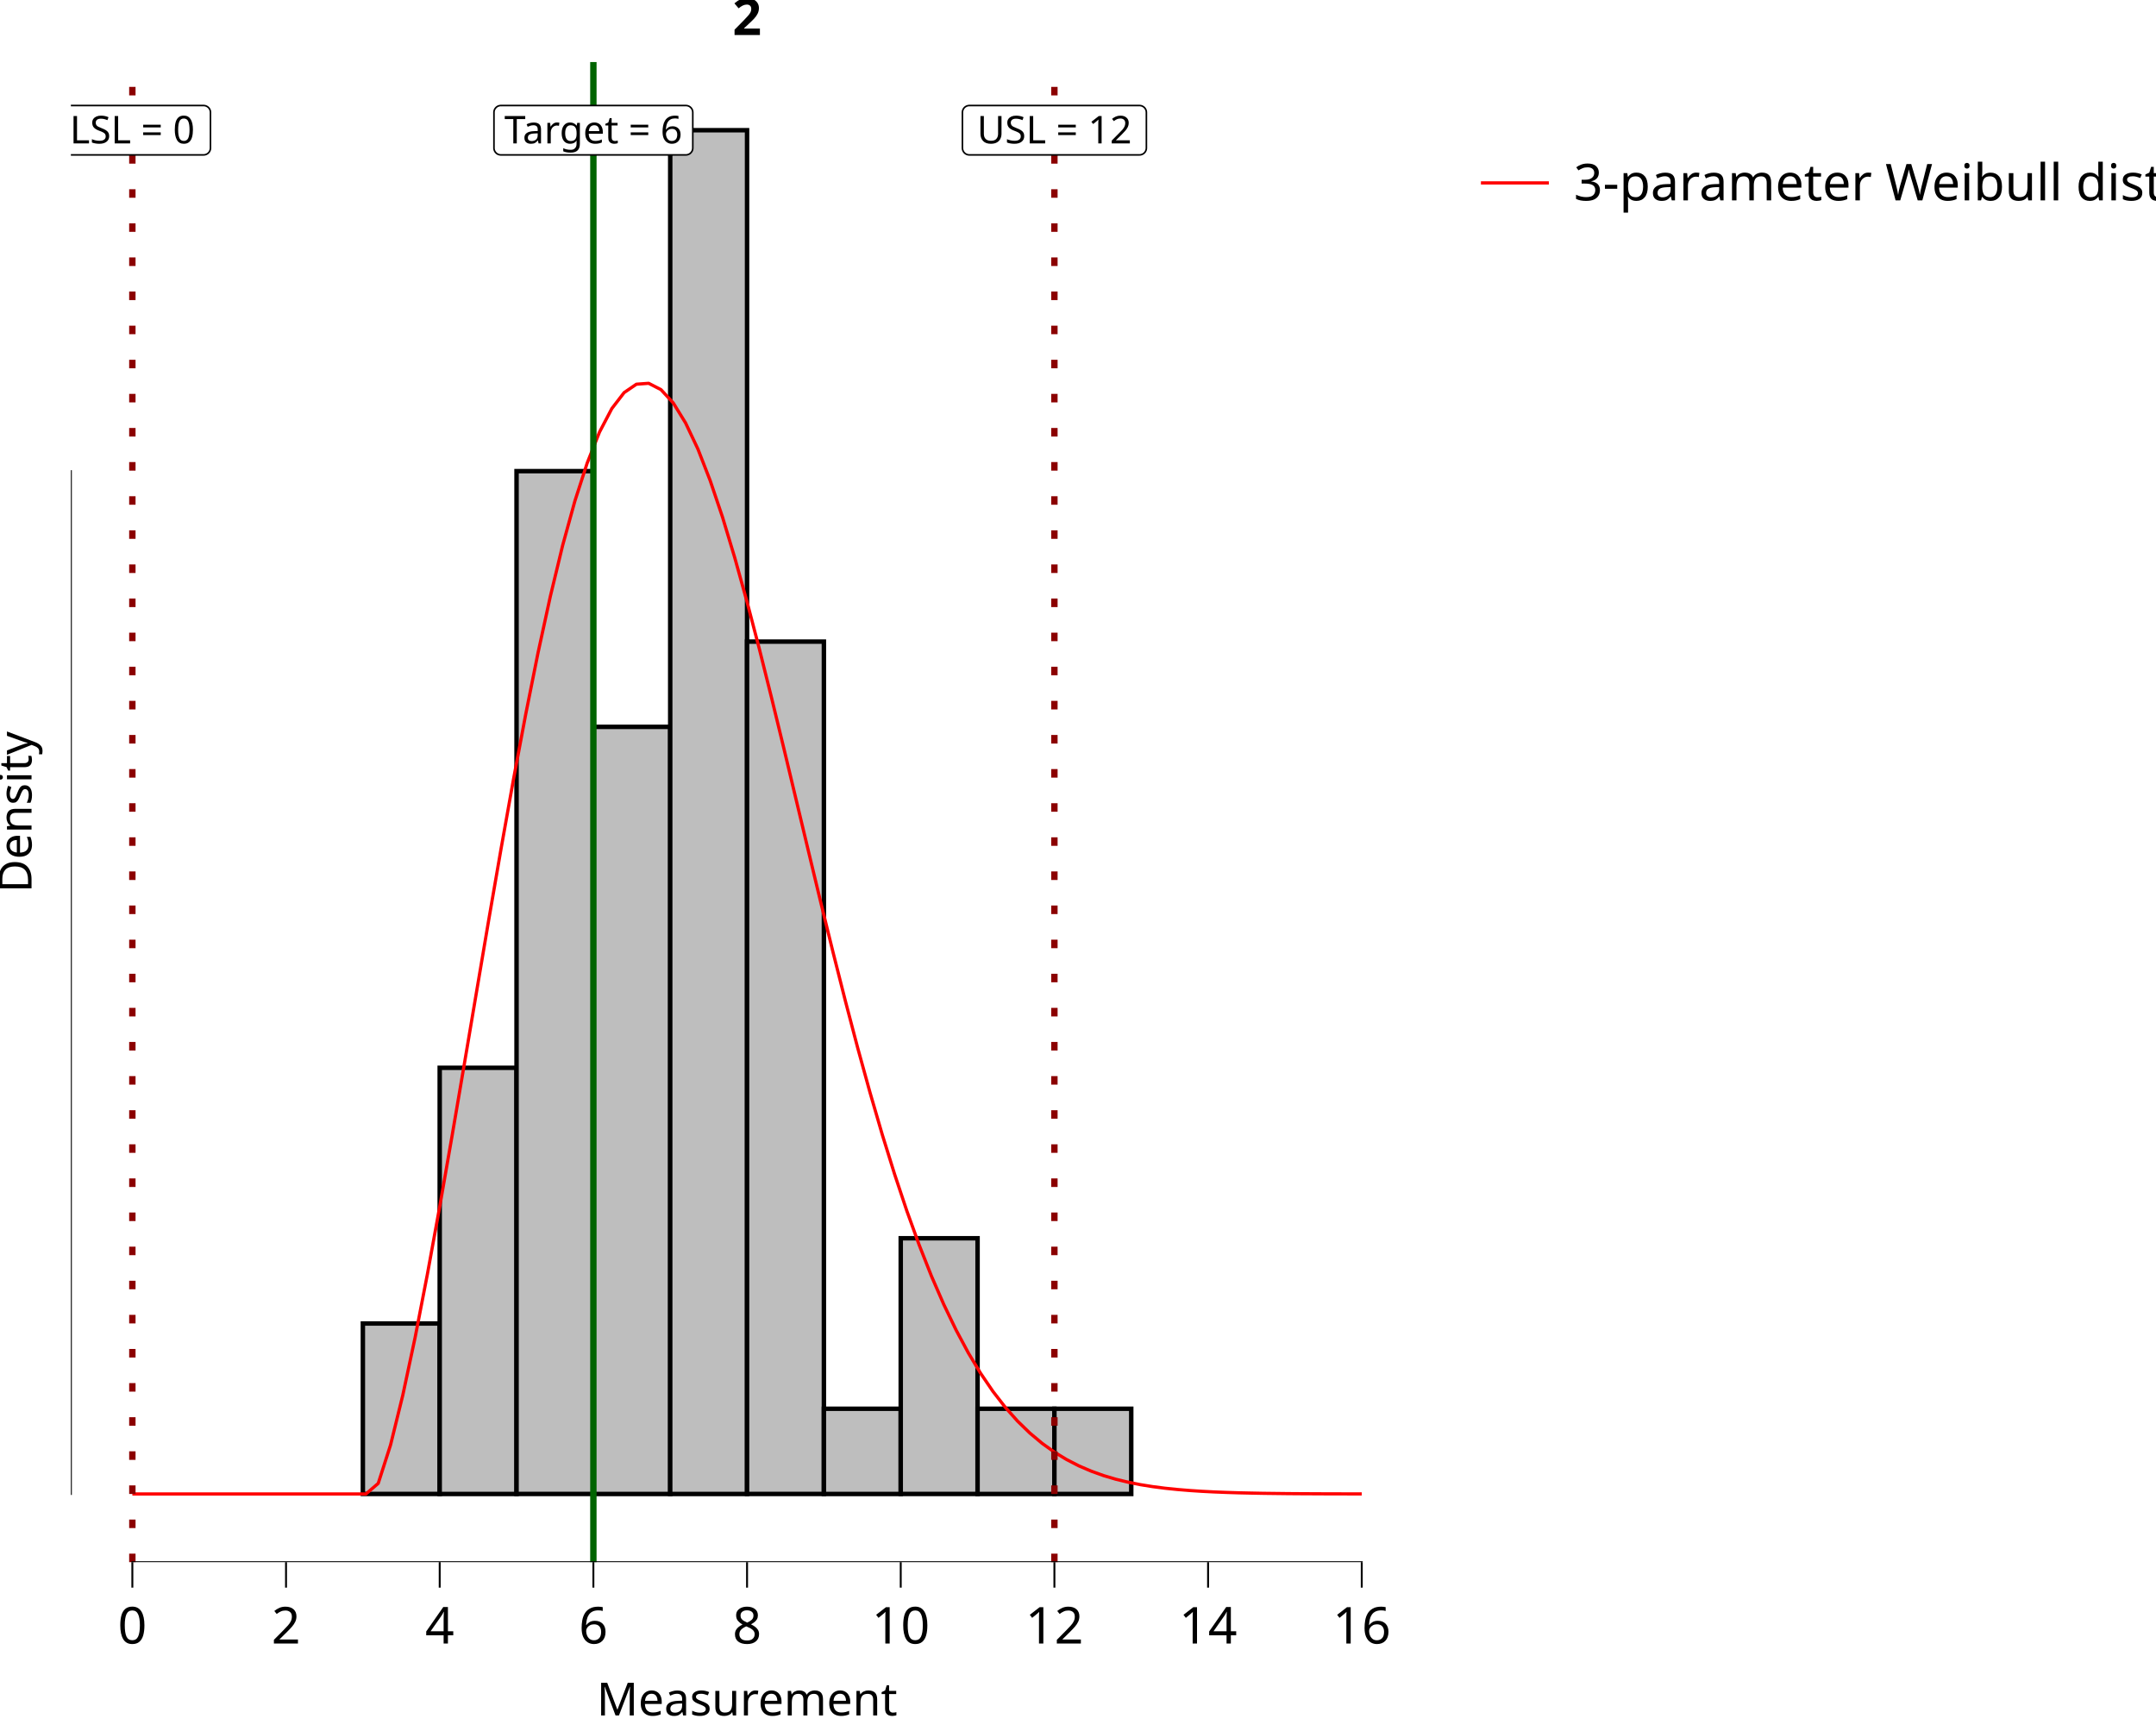
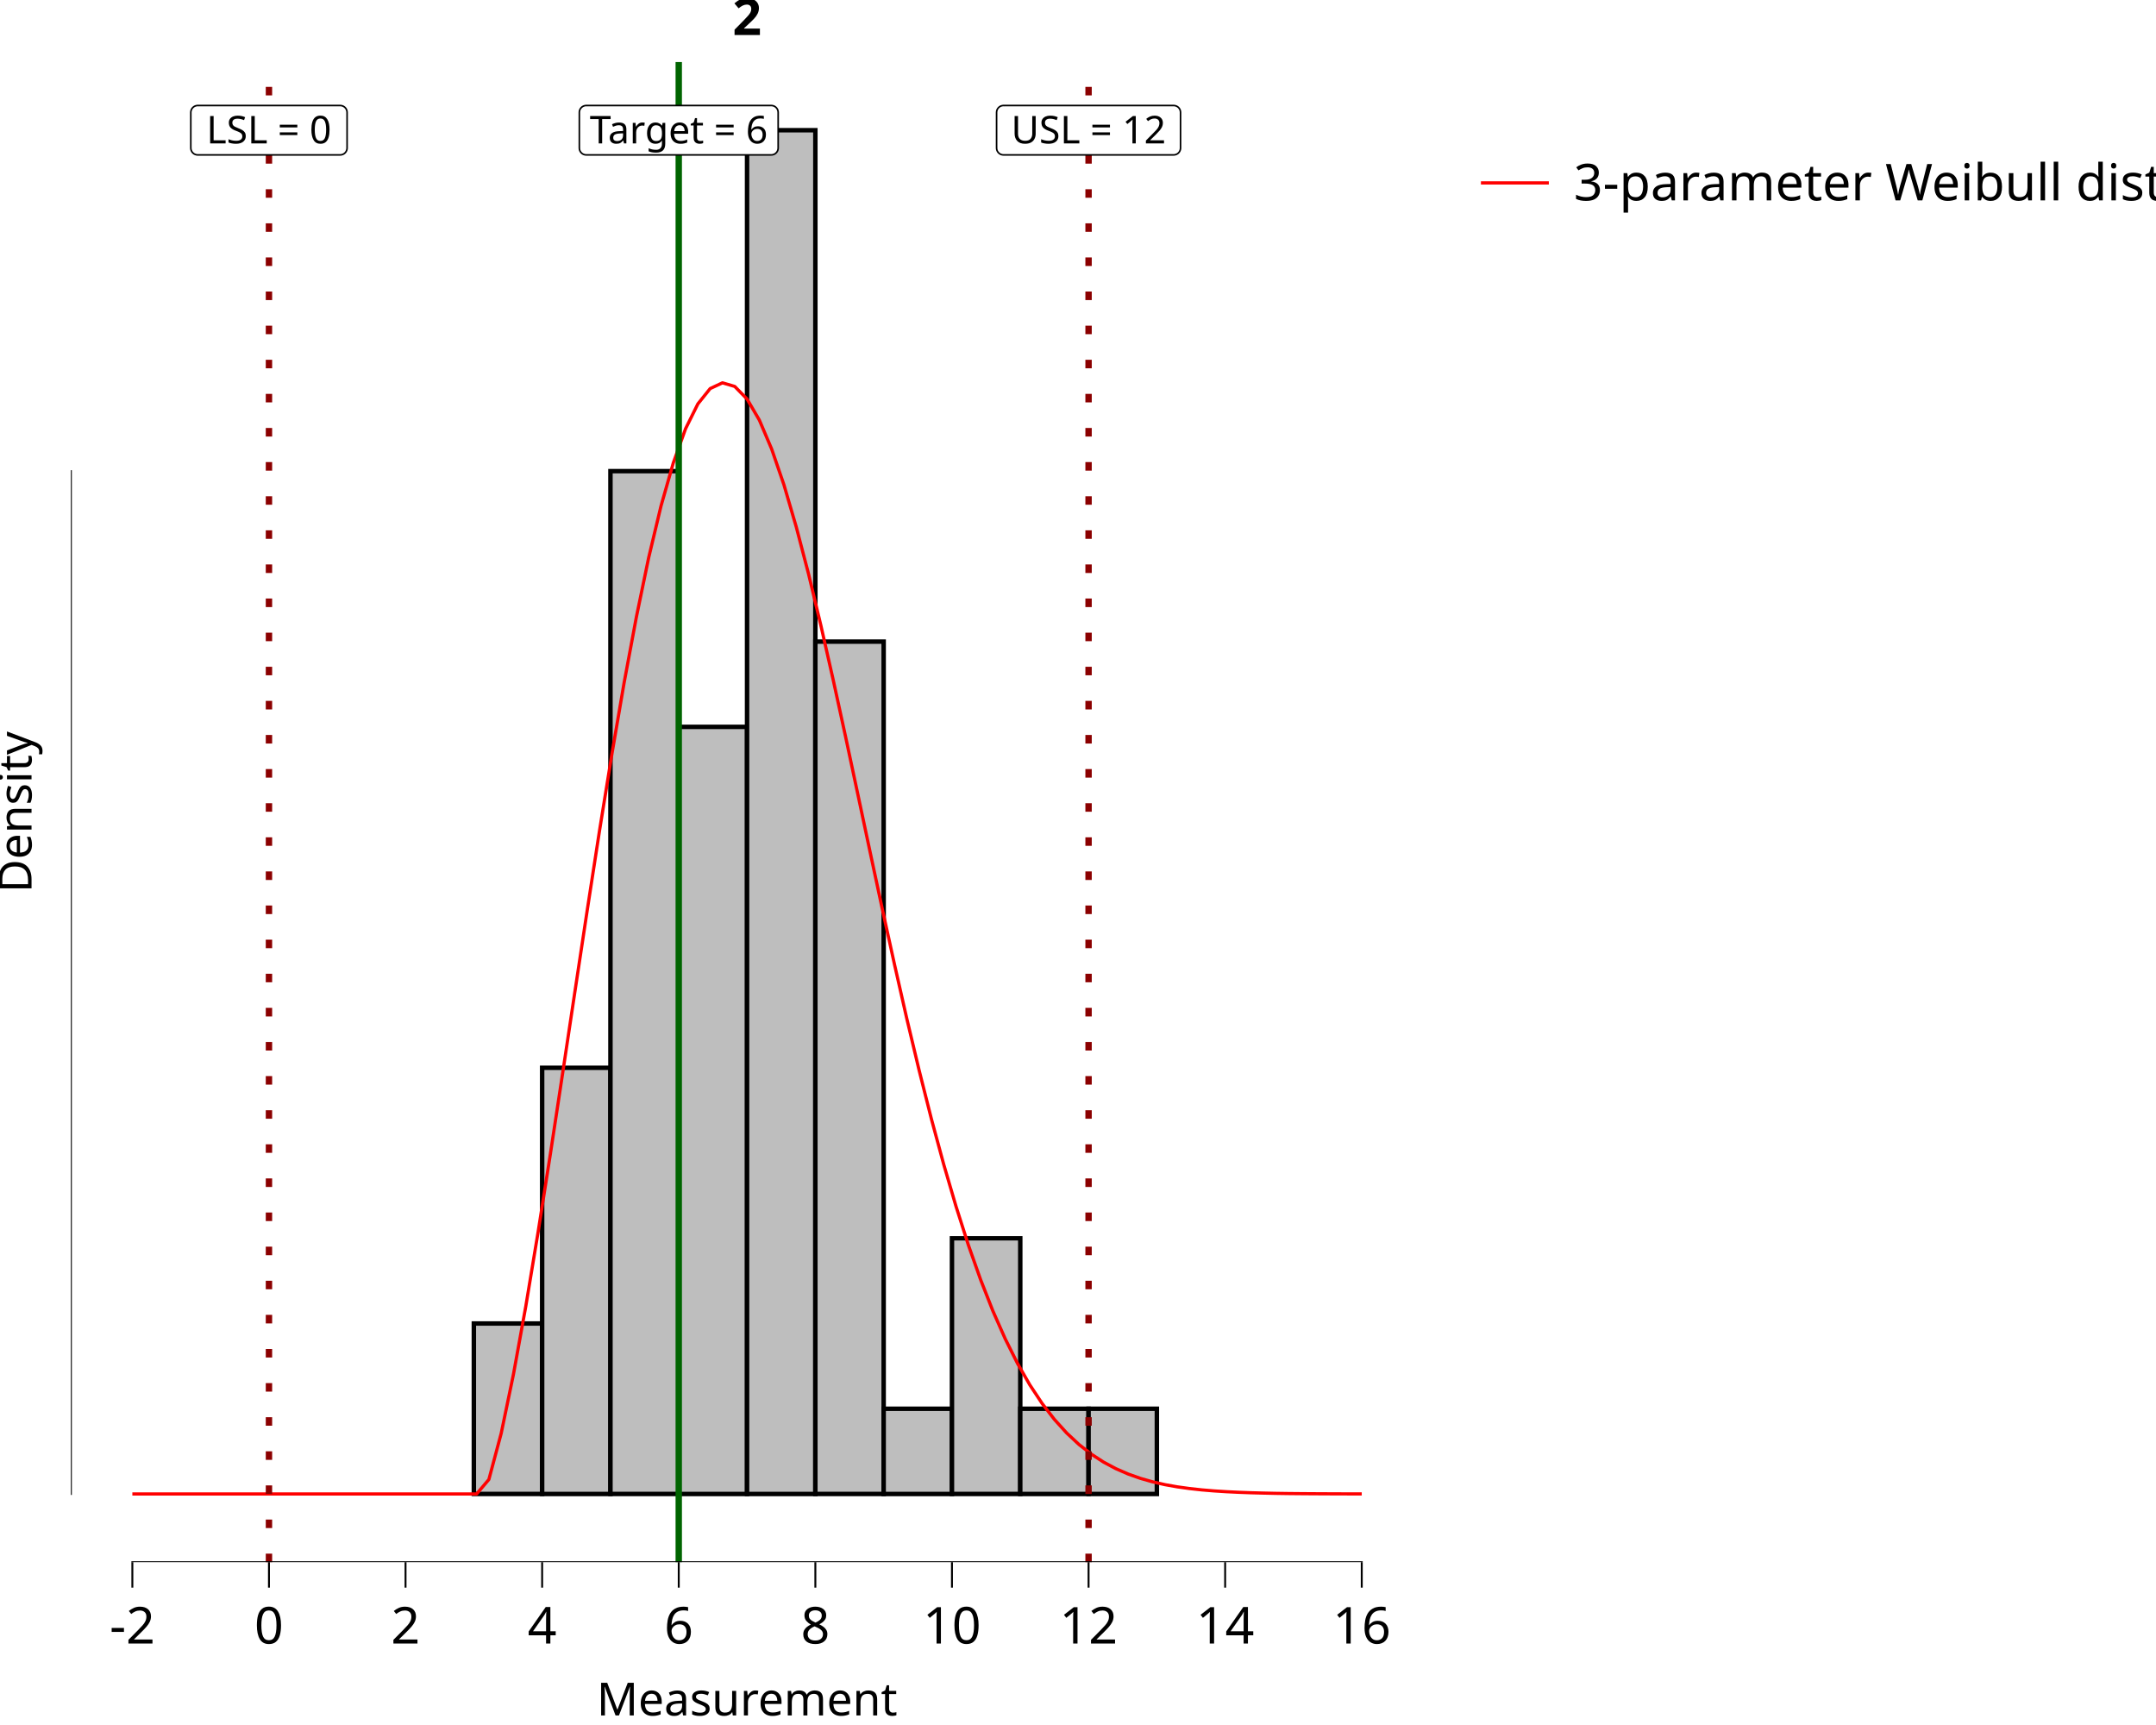
<svg xmlns="http://www.w3.org/2000/svg" class="svglite" data-engine-version="2.0" width="720.00pt" height="576.00pt" viewBox="0 0 720.00 576.00">
  <defs>
    <style type="text/css">
    .svglite line, .svglite polyline, .svglite polygon, .svglite path, .svglite rect, .svglite circle {
      fill: none;
      stroke: #000000;
      stroke-linecap: round;
      stroke-linejoin: round;
      stroke-miterlimit: 10.00;
    }
  </style>
  </defs>
  <rect width="100%" height="100%" style="stroke: none; fill: #FFFFFF;" />
  <defs>
    <clipPath id="cpMC4wMHw3MjAuMDB8MC4wMHw1NzYuMDA=">
      <rect x="0.00" y="0.00" width="720.00" height="576.00" />
    </clipPath>
  </defs>
  <g clip-path="url(#cpMC4wMHw3MjAuMDB8MC4wMHw1NzYuMDA=)">
    <rect x="0.00" y="0.00" width="720.00" height="576.00" style="stroke-width: 10.67; stroke: none;" />
  </g>
  <defs>
    <clipPath id="cpMjMuNjd8NDc1LjI5fDIwLjcxfDUyMS42Mw==">
      <rect x="23.67" y="20.71" width="451.62" height="500.92" />
    </clipPath>
  </defs>
  <g clip-path="url(#cpMjMuNjd8NDc1LjI5fDIwLjcxfDUyMS42Mw==)">
    <rect x="23.67" y="20.71" width="451.62" height="500.92" style="stroke-width: 10.67; stroke: none;" />
-     <rect x="44.20" y="498.86" width="25.66" height="0.00" style="stroke-width: 1.49; stroke-linecap: butt; stroke-linejoin: miter; fill: #BEBEBE;" />
-     <rect x="69.86" y="498.86" width="25.66" height="0.00" style="stroke-width: 1.49; stroke-linecap: butt; stroke-linejoin: miter; fill: #BEBEBE;" />
-     <rect x="95.52" y="498.86" width="25.66" height="0.00" style="stroke-width: 1.49; stroke-linecap: butt; stroke-linejoin: miter; fill: #BEBEBE;" />
-     <rect x="121.18" y="441.93" width="25.66" height="56.92" style="stroke-width: 1.49; stroke-linecap: butt; stroke-linejoin: miter; fill: #BEBEBE;" />
-     <rect x="146.84" y="356.55" width="25.66" height="142.31" style="stroke-width: 1.49; stroke-linecap: butt; stroke-linejoin: miter; fill: #BEBEBE;" />
-     <rect x="172.50" y="157.32" width="25.66" height="341.53" style="stroke-width: 1.49; stroke-linecap: butt; stroke-linejoin: miter; fill: #BEBEBE;" />
-     <rect x="198.16" y="242.71" width="25.66" height="256.15" style="stroke-width: 1.49; stroke-linecap: butt; stroke-linejoin: miter; fill: #BEBEBE;" />
-     <rect x="223.82" y="43.48" width="25.66" height="455.38" style="stroke-width: 1.49; stroke-linecap: butt; stroke-linejoin: miter; fill: #BEBEBE;" />
-     <rect x="249.48" y="214.24" width="25.66" height="284.61" style="stroke-width: 1.49; stroke-linecap: butt; stroke-linejoin: miter; fill: #BEBEBE;" />
-     <rect x="275.14" y="470.40" width="25.66" height="28.46" style="stroke-width: 1.49; stroke-linecap: butt; stroke-linejoin: miter; fill: #BEBEBE;" />
-     <rect x="300.80" y="413.47" width="25.66" height="85.38" style="stroke-width: 1.49; stroke-linecap: butt; stroke-linejoin: miter; fill: #BEBEBE;" />
-     <rect x="326.46" y="470.40" width="25.66" height="28.46" style="stroke-width: 1.49; stroke-linecap: butt; stroke-linejoin: miter; fill: #BEBEBE;" />
-     <rect x="352.12" y="470.40" width="25.66" height="28.46" style="stroke-width: 1.49; stroke-linecap: butt; stroke-linejoin: miter; fill: #BEBEBE;" />
-     <rect x="377.78" y="498.86" width="25.66" height="0.00" style="stroke-width: 1.49; stroke-linecap: butt; stroke-linejoin: miter; fill: #BEBEBE;" />
-     <rect x="403.44" y="498.86" width="25.66" height="0.00" style="stroke-width: 1.49; stroke-linecap: butt; stroke-linejoin: miter; fill: #BEBEBE;" />
-     <rect x="429.10" y="498.86" width="25.66" height="0.00" style="stroke-width: 1.49; stroke-linecap: butt; stroke-linejoin: miter; fill: #BEBEBE;" />
-     <polyline points="44.20,498.86 48.30,498.86 52.41,498.86 56.51,498.86 60.62,498.86 64.72,498.86 68.83,498.86 72.94,498.86 77.04,498.86 81.15,498.86 85.25,498.86 89.36,498.86 93.46,498.86 97.57,498.86 101.68,498.86 105.78,498.86 109.89,498.86 113.99,498.86 118.10,498.86 122.20,498.86 126.31,495.32 130.42,482.51 134.52,465.85 138.63,446.60 142.73,425.47 146.84,402.94 150.94,379.45 155.05,355.37 159.16,331.07 163.26,306.90 167.37,283.19 171.47,260.27 175.58,238.43 179.68,217.96 183.79,199.12 187.89,182.15 192.00,167.24 196.11,154.57 200.21,144.27 204.32,136.43 208.42,131.10 212.53,128.29 216.63,127.99 220.74,130.11 224.85,134.57 228.95,141.23 233.06,149.92 237.16,160.46 241.27,172.63 245.37,186.22 249.48,200.99 253.59,216.70 257.69,233.12 261.80,250.02 265.90,267.16 270.01,284.35 274.11,301.38 278.22,318.08 282.33,334.30 286.43,349.91 290.54,364.80 294.64,378.88 298.75,392.08 302.85,404.37 306.96,415.71 311.06,426.11 315.17,435.56 319.28,444.10 323.38,451.76 327.49,458.58 331.59,464.60 335.70,469.90 339.80,474.51 343.91,478.51 348.02,481.95 352.12,484.89 356.23,487.38 360.33,489.49 364.44,491.25 368.54,492.72 372.65,493.94 376.76,494.93 380.86,495.75 384.97,496.41 389.07,496.94 393.18,497.36 397.28,497.70 401.39,497.97 405.49,498.18 409.60,498.34 413.71,498.47 417.81,498.56 421.92,498.64 426.02,498.69 430.13,498.74 434.23,498.77 438.34,498.79 442.45,498.81 446.55,498.82 450.66,498.83 454.76,498.84 " style="stroke-width: 1.07; stroke: #FF0000; stroke-linecap: butt;" />
-     <line x1="198.16" y1="521.63" x2="198.16" y2="20.71" style="stroke-width: 2.13; stroke: #006400; stroke-linecap: butt;" />
-     <line x1="44.20" y1="521.63" x2="44.20" y2="20.71" style="stroke-width: 2.13; stroke: #8B0000; stroke-dasharray: 2.85,8.54; stroke-linecap: butt;" />
-     <line x1="352.12" y1="521.63" x2="352.12" y2="20.71" style="stroke-width: 2.13; stroke: #8B0000; stroke-dasharray: 2.85,8.54; stroke-linecap: butt;" />
-     <polygon points="167.26,51.72 229.06,51.72 228.96,51.72 229.33,51.71 229.70,51.63 230.04,51.50 230.37,51.32 230.65,51.08 230.90,50.80 231.10,50.49 231.24,50.15 231.33,49.79 231.36,49.42 231.36,49.42 231.36,37.53 231.36,37.53 231.33,37.17 231.24,36.80 231.10,36.46 230.90,36.15 230.65,35.87 230.37,35.64 230.04,35.45 229.70,35.32 229.33,35.25 229.06,35.23 167.26,35.23 167.54,35.25 167.17,35.23 166.80,35.28 166.44,35.38 166.11,35.54 165.80,35.75 165.54,36.01 165.31,36.30 165.14,36.63 165.02,36.98 164.96,37.35 164.96,37.53 164.96,49.42 164.96,49.23 164.96,49.60 165.02,49.97 165.14,50.32 165.31,50.65 165.54,50.95 165.80,51.20 166.11,51.42 166.44,51.57 166.80,51.68 167.17,51.72 " style="stroke-width: 0.53; fill: #FFFFFF;" />
-     <text x="198.16" y="47.88" text-anchor="middle" style="font-size: 12.80px; font-family: sans;" textLength="58.72px" lengthAdjust="spacingAndGlyphs">Target = 6</text>
-     <polygon points="20.41,51.72 67.98,51.72 67.89,51.72 68.26,51.71 68.63,51.63 68.97,51.50 69.29,51.32 69.58,51.08 69.83,50.80 70.03,50.49 70.17,50.15 70.26,49.79 70.29,49.42 70.29,49.42 70.29,37.53 70.29,37.53 70.26,37.17 70.17,36.80 70.03,36.46 69.83,36.15 69.58,35.87 69.29,35.64 68.97,35.45 68.63,35.32 68.26,35.25 67.98,35.23 20.41,35.23 20.69,35.25 20.32,35.23 19.95,35.28 19.59,35.38 19.26,35.54 18.95,35.75 18.68,36.01 18.46,36.30 18.29,36.63 18.17,36.98 18.11,37.35 18.10,37.53 18.10,49.42 18.11,49.23 18.11,49.60 18.17,49.97 18.29,50.32 18.46,50.65 18.68,50.95 18.95,51.20 19.26,51.42 19.59,51.57 19.95,51.68 20.32,51.72 " style="stroke-width: 0.53; fill: #FFFFFF;" />
-     <text x="44.20" y="47.88" text-anchor="middle" style="font-size: 12.80px; font-family: sans;" textLength="44.50px" lengthAdjust="spacingAndGlyphs">LSL = 0</text>
-     <polygon points="323.71,51.72 380.53,51.72 380.44,51.72 380.81,51.71 381.18,51.63 381.52,51.50 381.84,51.32 382.13,51.08 382.38,50.80 382.57,50.49 382.72,50.15 382.81,49.79 382.84,49.42 382.84,49.42 382.84,37.53 382.84,37.53 382.81,37.17 382.72,36.80 382.57,36.46 382.38,36.15 382.13,35.87 381.84,35.64 381.52,35.45 381.18,35.32 380.81,35.25 380.53,35.23 323.71,35.23 323.99,35.25 323.62,35.23 323.25,35.28 322.89,35.38 322.56,35.54 322.25,35.75 321.98,36.01 321.76,36.30 321.59,36.63 321.47,36.98 321.41,37.35 321.40,37.53 321.40,49.42 321.41,49.23 321.41,49.60 321.47,49.97 321.59,50.32 321.76,50.65 321.98,50.95 322.25,51.20 322.56,51.42 322.89,51.57 323.25,51.68 323.62,51.72 " style="stroke-width: 0.53; fill: #FFFFFF;" />
-     <text x="352.12" y="47.88" text-anchor="middle" style="font-size: 12.80px; font-family: sans;" textLength="53.75px" lengthAdjust="spacingAndGlyphs">USL = 12</text>
+     <rect x="44.20" y="498.86" width="22.81" height="0.00" style="stroke-width: 1.49; stroke-linecap: butt; stroke-linejoin: miter; fill: #BEBEBE;" />
+     <rect x="67.01" y="498.86" width="22.81" height="0.00" style="stroke-width: 1.49; stroke-linecap: butt; stroke-linejoin: miter; fill: #BEBEBE;" />
+     <rect x="89.82" y="498.86" width="22.81" height="0.00" style="stroke-width: 1.49; stroke-linecap: butt; stroke-linejoin: miter; fill: #BEBEBE;" />
+     <rect x="112.62" y="498.86" width="22.81" height="0.00" style="stroke-width: 1.49; stroke-linecap: butt; stroke-linejoin: miter; fill: #BEBEBE;" />
+     <rect x="135.43" y="498.86" width="22.81" height="0.00" style="stroke-width: 1.49; stroke-linecap: butt; stroke-linejoin: miter; fill: #BEBEBE;" />
+     <rect x="158.24" y="441.93" width="22.81" height="56.92" style="stroke-width: 1.49; stroke-linecap: butt; stroke-linejoin: miter; fill: #BEBEBE;" />
+     <rect x="181.05" y="356.55" width="22.81" height="142.31" style="stroke-width: 1.49; stroke-linecap: butt; stroke-linejoin: miter; fill: #BEBEBE;" />
+     <rect x="203.86" y="157.32" width="22.81" height="341.53" style="stroke-width: 1.49; stroke-linecap: butt; stroke-linejoin: miter; fill: #BEBEBE;" />
+     <rect x="226.67" y="242.71" width="22.81" height="256.15" style="stroke-width: 1.49; stroke-linecap: butt; stroke-linejoin: miter; fill: #BEBEBE;" />
+     <rect x="249.48" y="43.48" width="22.81" height="455.38" style="stroke-width: 1.49; stroke-linecap: butt; stroke-linejoin: miter; fill: #BEBEBE;" />
+     <rect x="272.29" y="214.24" width="22.81" height="284.61" style="stroke-width: 1.49; stroke-linecap: butt; stroke-linejoin: miter; fill: #BEBEBE;" />
+     <rect x="295.10" y="470.40" width="22.81" height="28.46" style="stroke-width: 1.49; stroke-linecap: butt; stroke-linejoin: miter; fill: #BEBEBE;" />
+     <rect x="317.91" y="413.47" width="22.81" height="85.38" style="stroke-width: 1.49; stroke-linecap: butt; stroke-linejoin: miter; fill: #BEBEBE;" />
+     <rect x="340.72" y="470.40" width="22.81" height="28.46" style="stroke-width: 1.49; stroke-linecap: butt; stroke-linejoin: miter; fill: #BEBEBE;" />
+     <rect x="363.53" y="470.40" width="22.81" height="28.46" style="stroke-width: 1.49; stroke-linecap: butt; stroke-linejoin: miter; fill: #BEBEBE;" />
+     <rect x="386.34" y="498.86" width="22.81" height="0.00" style="stroke-width: 1.49; stroke-linecap: butt; stroke-linejoin: miter; fill: #BEBEBE;" />
+     <rect x="409.14" y="498.86" width="22.81" height="0.00" style="stroke-width: 1.49; stroke-linecap: butt; stroke-linejoin: miter; fill: #BEBEBE;" />
+     <rect x="431.95" y="498.86" width="22.81" height="0.00" style="stroke-width: 1.49; stroke-linecap: butt; stroke-linejoin: miter; fill: #BEBEBE;" />
+     <polyline points="44.20,498.86 48.30,498.86 52.41,498.86 56.51,498.86 60.62,498.86 64.72,498.86 68.83,498.86 72.94,498.86 77.04,498.86 81.15,498.86 85.25,498.86 89.36,498.86 93.46,498.86 97.57,498.86 101.68,498.86 105.78,498.86 109.89,498.86 113.99,498.86 118.10,498.86 122.20,498.86 126.31,498.86 130.42,498.86 134.52,498.86 138.63,498.86 142.73,498.86 146.84,498.86 150.94,498.86 155.05,498.86 159.16,498.86 163.26,494.02 167.37,478.64 171.47,458.89 175.58,436.24 179.68,411.52 183.79,385.39 187.89,358.40 192.00,331.07 196.11,303.91 200.21,277.38 204.32,251.93 208.42,228.00 212.53,205.98 216.63,186.20 220.74,168.98 224.85,154.57 228.95,143.15 233.06,134.86 237.16,129.75 241.27,127.83 245.37,129.04 249.48,133.25 253.59,140.28 257.69,149.92 261.80,161.89 265.90,175.91 270.01,191.63 274.11,208.74 278.22,226.90 282.33,245.76 286.43,265.01 290.54,284.35 294.64,303.49 298.75,322.19 302.85,340.24 306.96,357.45 311.06,373.70 315.17,388.86 319.28,402.88 323.38,415.71 327.49,427.34 331.59,437.78 335.70,447.07 339.80,455.27 343.91,462.43 348.02,468.64 352.12,473.97 356.23,478.51 360.33,482.34 364.44,485.55 368.54,488.22 372.65,490.41 376.76,492.20 380.86,493.65 384.97,494.82 389.07,495.75 393.18,496.48 397.28,497.05 401.39,497.50 405.49,497.84 409.60,498.10 413.71,498.30 417.81,498.45 421.92,498.56 426.02,498.65 430.13,498.71 434.23,498.75 438.34,498.78 442.45,498.80 446.55,498.82 450.66,498.83 454.76,498.84 " style="stroke-width: 1.07; stroke: #FF0000; stroke-linecap: butt;" />
+     <line x1="226.67" y1="521.63" x2="226.67" y2="20.71" style="stroke-width: 2.13; stroke: #006400; stroke-linecap: butt;" />
+     <line x1="89.82" y1="521.63" x2="89.82" y2="20.71" style="stroke-width: 2.13; stroke: #8B0000; stroke-dasharray: 2.85,8.54; stroke-linecap: butt;" />
+     <line x1="363.53" y1="521.63" x2="363.53" y2="20.71" style="stroke-width: 2.13; stroke: #8B0000; stroke-dasharray: 2.85,8.54; stroke-linecap: butt;" />
+     <polygon points="195.77,51.72 257.57,51.72 257.48,51.72 257.85,51.71 258.21,51.63 258.56,51.50 258.88,51.32 259.16,51.08 259.41,50.80 259.61,50.49 259.75,50.15 259.84,49.79 259.87,49.42 259.87,49.42 259.87,37.53 259.87,37.53 259.84,37.17 259.75,36.80 259.61,36.46 259.41,36.15 259.16,35.87 258.88,35.64 258.56,35.45 258.21,35.32 257.85,35.25 257.57,35.23 195.77,35.23 196.05,35.25 195.68,35.23 195.31,35.28 194.96,35.38 194.62,35.54 194.31,35.75 194.05,36.01 193.82,36.30 193.65,36.63 193.53,36.98 193.48,37.35 193.47,37.53 193.47,49.42 193.48,49.23 193.48,49.60 193.53,49.97 193.65,50.32 193.82,50.65 194.05,50.95 194.31,51.20 194.62,51.42 194.96,51.57 195.31,51.68 195.68,51.72 " style="stroke-width: 0.53; fill: #FFFFFF;" />
+     <text x="226.67" y="47.88" text-anchor="middle" style="font-size: 12.80px; font-family: sans;" textLength="58.72px" lengthAdjust="spacingAndGlyphs">Target = 6</text>
+     <polygon points="66.03,51.72 113.60,51.72 113.51,51.72 113.88,51.71 114.24,51.63 114.59,51.50 114.91,51.32 115.20,51.08 115.45,50.80 115.64,50.49 115.79,50.15 115.88,49.79 115.91,49.42 115.91,49.42 115.91,37.53 115.91,37.53 115.88,37.17 115.79,36.80 115.64,36.46 115.45,36.15 115.20,35.87 114.91,35.64 114.59,35.45 114.24,35.32 113.88,35.25 113.60,35.23 66.03,35.23 66.30,35.25 65.93,35.23 65.57,35.28 65.21,35.38 64.87,35.54 64.57,35.75 64.30,36.01 64.08,36.30 63.91,36.63 63.79,36.98 63.73,37.35 63.72,37.53 63.72,49.42 63.73,49.23 63.73,49.60 63.79,49.97 63.91,50.32 64.08,50.65 64.30,50.95 64.57,51.20 64.87,51.42 65.21,51.57 65.57,51.68 65.93,51.72 " style="stroke-width: 0.53; fill: #FFFFFF;" />
+     <text x="89.82" y="47.88" text-anchor="middle" style="font-size: 12.80px; font-family: sans;" textLength="44.50px" lengthAdjust="spacingAndGlyphs">LSL = 0</text>
+     <polygon points="335.11,51.72 391.94,51.72 391.85,51.72 392.22,51.71 392.58,51.63 392.93,51.50 393.25,51.32 393.54,51.08 393.78,50.80 393.98,50.49 394.12,50.15 394.21,49.79 394.24,49.42 394.24,49.42 394.24,37.53 394.24,37.53 394.21,37.17 394.12,36.80 393.98,36.46 393.78,36.15 393.54,35.87 393.25,35.64 392.93,35.45 392.58,35.32 392.22,35.25 391.94,35.23 335.11,35.23 335.39,35.25 335.02,35.23 334.65,35.28 334.30,35.38 333.96,35.54 333.66,35.75 333.39,36.01 333.17,36.30 332.99,36.63 332.88,36.98 332.82,37.35 332.81,37.53 332.81,49.42 332.82,49.23 332.82,49.60 332.88,49.97 332.99,50.32 333.17,50.65 333.39,50.95 333.66,51.20 333.96,51.42 334.30,51.57 334.65,51.68 335.02,51.72 " style="stroke-width: 0.53; fill: #FFFFFF;" />
+     <text x="363.53" y="47.88" text-anchor="middle" style="font-size: 12.80px; font-family: sans;" textLength="53.75px" lengthAdjust="spacingAndGlyphs">USL = 12</text>
    <line x1="43.88" y1="521.63" x2="455.08" y2="521.63" style="stroke-width: 0.64; stroke-linecap: butt;" />
    <line x1="23.67" y1="499.18" x2="23.67" y2="157.00" style="stroke-width: 0.64; stroke-linecap: butt;" />
    <rect x="23.67" y="20.71" width="451.62" height="500.92" style="stroke-width: 0.00; stroke: none;" />
  </g>
  <g clip-path="url(#cpMC4wMHw3MjAuMDB8MC4wMHw1NzYuMDA=)">
    <polyline points="23.67,521.63 23.67,20.71 " style="stroke-width: 0.00; stroke: none; stroke-linecap: butt;" />
    <polyline points="23.67,521.63 475.29,521.63 " style="stroke-width: 0.00; stroke: none; stroke-linecap: butt;" />
    <polyline points="44.20,530.13 44.20,521.63 " style="stroke-width: 0.64; stroke-linecap: butt;" />
-     <polyline points="95.52,530.13 95.52,521.63 " style="stroke-width: 0.64; stroke-linecap: butt;" />
-     <polyline points="146.84,530.13 146.84,521.63 " style="stroke-width: 0.64; stroke-linecap: butt;" />
-     <polyline points="198.16,530.13 198.16,521.63 " style="stroke-width: 0.64; stroke-linecap: butt;" />
-     <polyline points="249.48,530.13 249.48,521.63 " style="stroke-width: 0.64; stroke-linecap: butt;" />
-     <polyline points="300.80,530.13 300.80,521.63 " style="stroke-width: 0.64; stroke-linecap: butt;" />
-     <polyline points="352.12,530.13 352.12,521.63 " style="stroke-width: 0.64; stroke-linecap: butt;" />
-     <polyline points="403.44,530.13 403.44,521.63 " style="stroke-width: 0.64; stroke-linecap: butt;" />
+     <polyline points="89.82,530.13 89.82,521.63 " style="stroke-width: 0.64; stroke-linecap: butt;" />
+     <polyline points="135.43,530.13 135.43,521.63 " style="stroke-width: 0.64; stroke-linecap: butt;" />
+     <polyline points="181.05,530.13 181.05,521.63 " style="stroke-width: 0.64; stroke-linecap: butt;" />
+     <polyline points="226.67,530.13 226.67,521.63 " style="stroke-width: 0.64; stroke-linecap: butt;" />
+     <polyline points="272.29,530.13 272.29,521.63 " style="stroke-width: 0.64; stroke-linecap: butt;" />
+     <polyline points="317.91,530.13 317.91,521.63 " style="stroke-width: 0.64; stroke-linecap: butt;" />
+     <polyline points="363.53,530.13 363.53,521.63 " style="stroke-width: 0.64; stroke-linecap: butt;" />
+     <polyline points="409.14,530.13 409.14,521.63 " style="stroke-width: 0.64; stroke-linecap: butt;" />
    <polyline points="454.76,530.13 454.76,521.63 " style="stroke-width: 0.64; stroke-linecap: butt;" />
-     <text x="44.20" y="548.80" text-anchor="middle" style="font-size: 17.00px; font-family: sans;" textLength="9.46px" lengthAdjust="spacingAndGlyphs">0</text>
-     <text x="95.52" y="548.80" text-anchor="middle" style="font-size: 17.00px; font-family: sans;" textLength="9.46px" lengthAdjust="spacingAndGlyphs">2</text>
-     <text x="146.84" y="548.80" text-anchor="middle" style="font-size: 17.00px; font-family: sans;" textLength="9.46px" lengthAdjust="spacingAndGlyphs">4</text>
-     <text x="198.16" y="548.80" text-anchor="middle" style="font-size: 17.00px; font-family: sans;" textLength="9.46px" lengthAdjust="spacingAndGlyphs">6</text>
-     <text x="249.48" y="548.80" text-anchor="middle" style="font-size: 17.00px; font-family: sans;" textLength="9.46px" lengthAdjust="spacingAndGlyphs">8</text>
-     <text x="300.80" y="548.80" text-anchor="middle" style="font-size: 17.00px; font-family: sans;" textLength="18.91px" lengthAdjust="spacingAndGlyphs">10</text>
-     <text x="352.12" y="548.80" text-anchor="middle" style="font-size: 17.00px; font-family: sans;" textLength="18.91px" lengthAdjust="spacingAndGlyphs">12</text>
-     <text x="403.44" y="548.80" text-anchor="middle" style="font-size: 17.00px; font-family: sans;" textLength="18.91px" lengthAdjust="spacingAndGlyphs">14</text>
+     <text x="44.20" y="548.80" text-anchor="middle" style="font-size: 17.00px; font-family: sans;" textLength="15.12px" lengthAdjust="spacingAndGlyphs">-2</text>
+     <text x="89.82" y="548.80" text-anchor="middle" style="font-size: 17.00px; font-family: sans;" textLength="9.46px" lengthAdjust="spacingAndGlyphs">0</text>
+     <text x="135.43" y="548.80" text-anchor="middle" style="font-size: 17.00px; font-family: sans;" textLength="9.46px" lengthAdjust="spacingAndGlyphs">2</text>
+     <text x="181.05" y="548.80" text-anchor="middle" style="font-size: 17.00px; font-family: sans;" textLength="9.46px" lengthAdjust="spacingAndGlyphs">4</text>
+     <text x="226.67" y="548.80" text-anchor="middle" style="font-size: 17.00px; font-family: sans;" textLength="9.46px" lengthAdjust="spacingAndGlyphs">6</text>
+     <text x="272.29" y="548.80" text-anchor="middle" style="font-size: 17.00px; font-family: sans;" textLength="9.46px" lengthAdjust="spacingAndGlyphs">8</text>
+     <text x="317.91" y="548.80" text-anchor="middle" style="font-size: 17.00px; font-family: sans;" textLength="18.91px" lengthAdjust="spacingAndGlyphs">10</text>
+     <text x="363.53" y="548.80" text-anchor="middle" style="font-size: 17.00px; font-family: sans;" textLength="18.91px" lengthAdjust="spacingAndGlyphs">12</text>
+     <text x="409.14" y="548.80" text-anchor="middle" style="font-size: 17.00px; font-family: sans;" textLength="18.91px" lengthAdjust="spacingAndGlyphs">14</text>
    <text x="454.76" y="548.80" text-anchor="middle" style="font-size: 17.00px; font-family: sans;" textLength="18.91px" lengthAdjust="spacingAndGlyphs">16</text>
    <text x="249.48" y="572.82" text-anchor="middle" style="font-size: 15.30px; font-family: sans;" textLength="93.56px" lengthAdjust="spacingAndGlyphs">Measurement</text>
    <text transform="translate(10.53,271.17) rotate(-90)" text-anchor="middle" style="font-size: 15.30px; font-family: sans;" textLength="51.03px" lengthAdjust="spacingAndGlyphs">Density</text>
    <rect x="486.25" y="20.71" width="233.75" height="60.01" style="stroke-width: 0.75; stroke: none;" />
    <rect x="486.25" y="20.71" width="233.75" height="60.01" style="stroke-width: 10.67; stroke: none;" />
    <rect x="491.73" y="46.90" width="28.35" height="28.35" style="stroke-width: 10.67; stroke: none;" />
    <line x1="494.56" y1="61.07" x2="517.24" y2="61.07" style="stroke-width: 1.07; stroke: #FF0000; stroke-linecap: butt;" />
    <text x="525.56" y="66.92" style="font-size: 17.00px; font-family: sans;" textLength="188.97px" lengthAdjust="spacingAndGlyphs">3-parameter Weibull dist.</text>
    <text x="249.48" y="11.70" text-anchor="middle" style="font-size: 17.00px; font-weight: bold; font-family: sans;" textLength="9.46px" lengthAdjust="spacingAndGlyphs">2</text>
  </g>
</svg>
